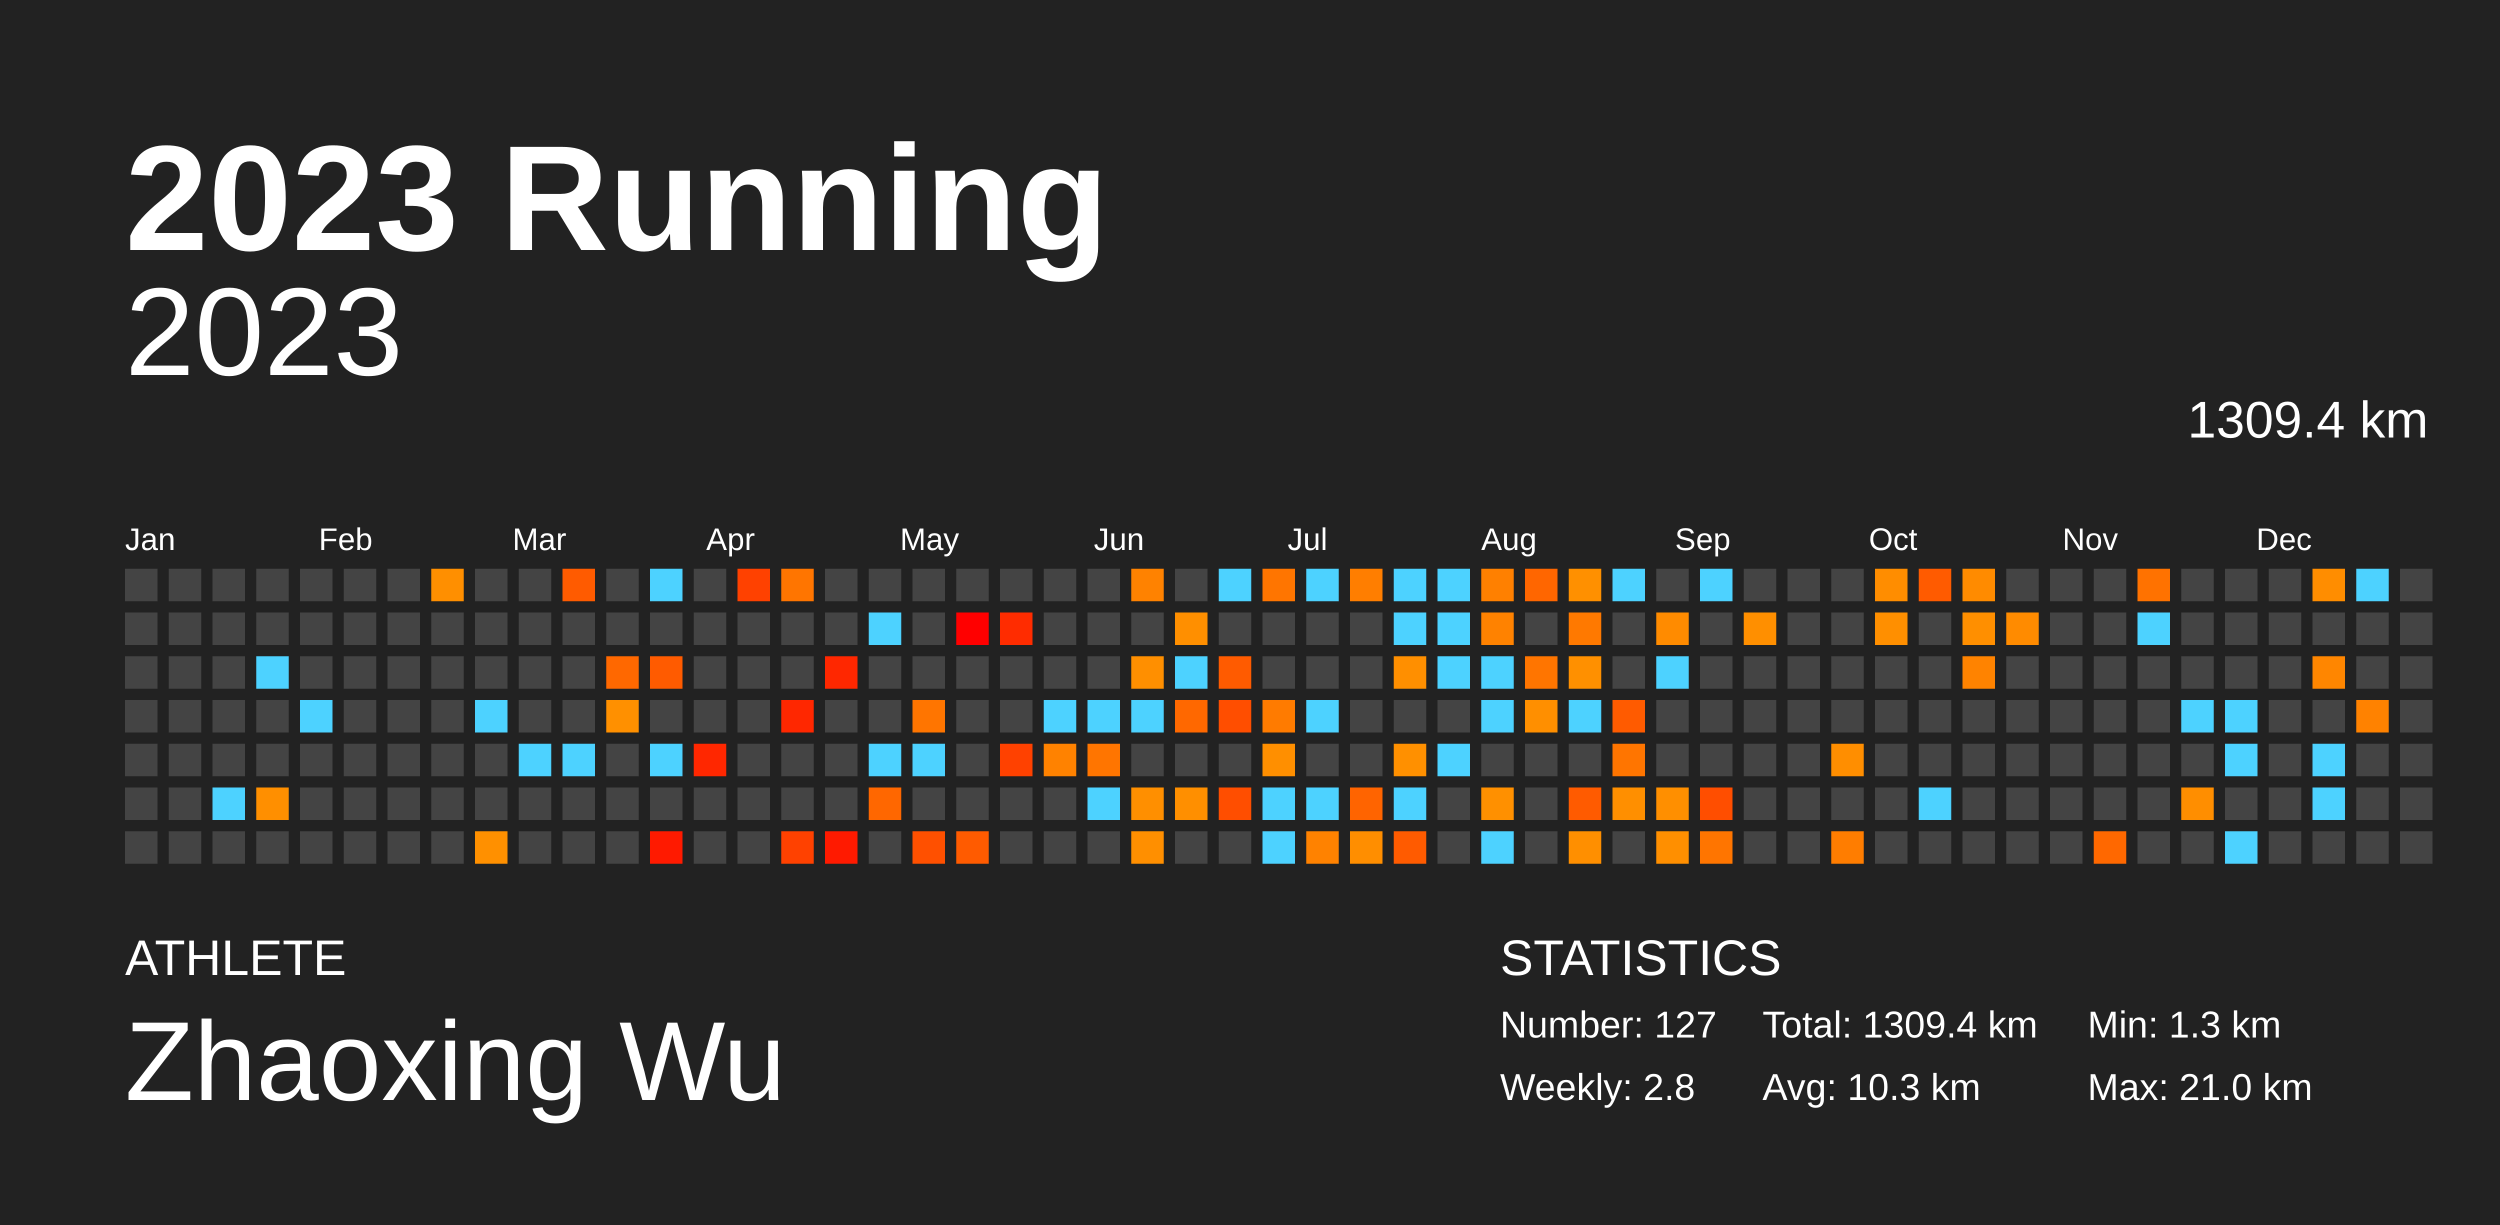
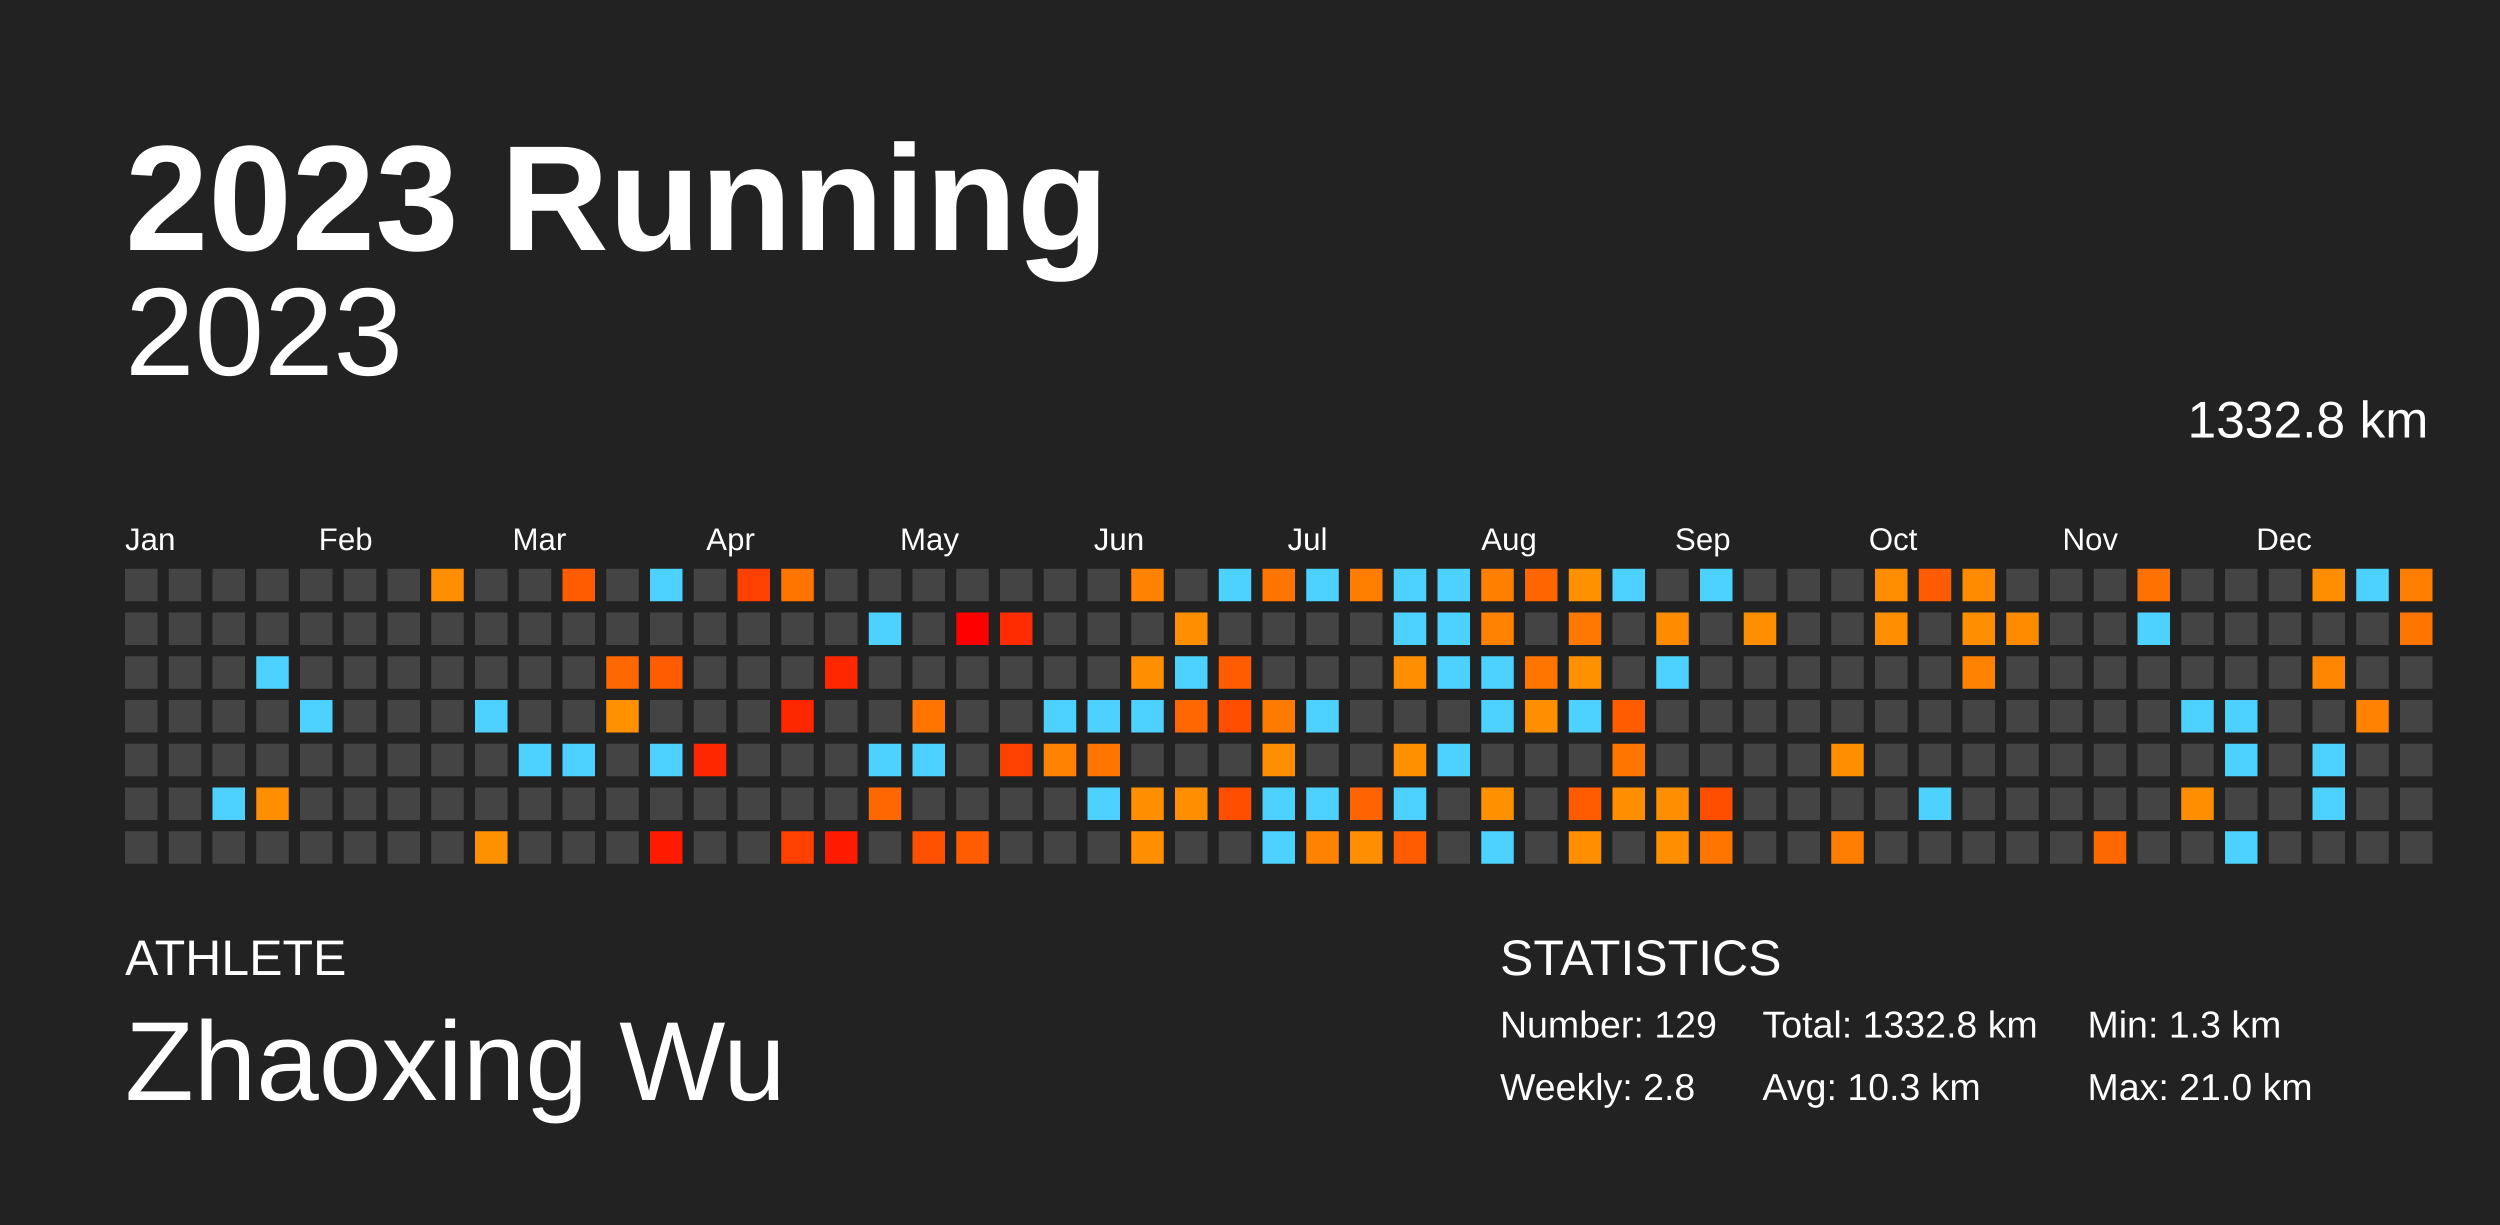
<svg xmlns="http://www.w3.org/2000/svg" baseProfile="full" height="98mm" version="1.1" viewBox="0,0,200,98" width="200mm">
  <defs />
  <rect fill="#222222" height="98" width="200" x="0" y="0" />
  <text fill="#FFFFFF" style="font-size:12px; font-family:Arial; font-weight:bold;" x="10" y="20">2023 Running</text>
  <text fill="#FFFFFF" style="font-size:4px; font-family:Arial" x="10" y="78">ATHLETE</text>
  <text fill="#FFFFFF" style="font-size:9px; font-family:Arial" x="10" y="88">Zhaoxing Wu</text>
  <text fill="#FFFFFF" style="font-size:4px; font-family:Arial" x="120" y="78">STATISTICS</text>
-   <text fill="#FFFFFF" style="font-size:3px; font-family:Arial" x="120" y="83">Number: 127</text>
+   <text fill="#FFFFFF" style="font-size:3px; font-family:Arial" x="120" y="83">Number: 129</text>
  <text fill="#FFFFFF" style="font-size:3px; font-family:Arial" x="120" y="88">Weekly: 2.8</text>
-   <text fill="#FFFFFF" style="font-size:3px; font-family:Arial" x="141" y="83">Total: 1309.4 km</text>
+   <text fill="#FFFFFF" style="font-size:3px; font-family:Arial" x="141" y="83">Total: 1332.8 km</text>
  <text fill="#FFFFFF" style="font-size:3px; font-family:Arial" x="141" y="88">Avg: 10.3 km</text>
  <text fill="#FFFFFF" style="font-size:3px; font-family:Arial" x="167" y="83">Min: 1.3 km</text>
  <text fill="#FFFFFF" style="font-size:3px; font-family:Arial" x="167" y="88">Max: 21.0 km</text>
  <text alignment-baseline="hanging" fill="#FFFFFF" style="font-size:10.0px; font-family:Arial;" x="10" y="30">2023</text>
-   <text alignment-baseline="hanging" fill="#FFFFFF" style="font-size:4.125px; font-family:Arial;" x="175" y="35">1309.4 km</text>
+   <text alignment-baseline="hanging" fill="#FFFFFF" style="font-size:4.125px; font-family:Arial;" x="175" y="35">1332.8 km</text>
  <text fill="#FFFFFF" style="font-size:2.5px; font-family:Arial" x="10.0" y="44">Jan</text>
  <text fill="#FFFFFF" style="font-size:2.5px; font-family:Arial" x="25.5" y="44">Feb</text>
  <text fill="#FFFFFF" style="font-size:2.5px; font-family:Arial" x="41.0" y="44">Mar</text>
  <text fill="#FFFFFF" style="font-size:2.5px; font-family:Arial" x="56.5" y="44">Apr</text>
  <text fill="#FFFFFF" style="font-size:2.5px; font-family:Arial" x="72.0" y="44">May</text>
  <text fill="#FFFFFF" style="font-size:2.5px; font-family:Arial" x="87.5" y="44">Jun</text>
  <text fill="#FFFFFF" style="font-size:2.5px; font-family:Arial" x="103.0" y="44">Jul</text>
  <text fill="#FFFFFF" style="font-size:2.5px; font-family:Arial" x="118.5" y="44">Aug</text>
  <text fill="#FFFFFF" style="font-size:2.5px; font-family:Arial" x="134.0" y="44">Sep</text>
  <text fill="#FFFFFF" style="font-size:2.5px; font-family:Arial" x="149.5" y="44">Oct</text>
  <text fill="#FFFFFF" style="font-size:2.5px; font-family:Arial" x="165.0" y="44">Nov</text>
  <text fill="#FFFFFF" style="font-size:2.5px; font-family:Arial" x="180.5" y="44">Dec</text>
  <rect fill="#444444" height="2.6" width="2.6" x="10.0" y="45.5" />
  <rect fill="#444444" height="2.6" width="2.6" x="10.0" y="49.0" />
  <rect fill="#444444" height="2.6" width="2.6" x="10.0" y="52.5" />
  <rect fill="#444444" height="2.6" width="2.6" x="10.0" y="56.0" />
  <rect fill="#444444" height="2.6" width="2.6" x="10.0" y="59.5" />
  <rect fill="#444444" height="2.6" width="2.6" x="10.0" y="63.0" />
  <rect fill="#444444" height="2.6" width="2.6" x="10.0" y="66.5" />
  <rect fill="#444444" height="2.6" width="2.6" x="13.5" y="45.5" />
  <rect fill="#444444" height="2.6" width="2.6" x="13.5" y="49.0" />
  <rect fill="#444444" height="2.6" width="2.6" x="13.5" y="52.5" />
  <rect fill="#444444" height="2.6" width="2.6" x="13.5" y="56.0" />
  <rect fill="#444444" height="2.6" width="2.6" x="13.5" y="59.5" />
  <rect fill="#444444" height="2.6" width="2.6" x="13.5" y="63.0" />
  <rect fill="#444444" height="2.6" width="2.6" x="13.5" y="66.5" />
  <rect fill="#444444" height="2.6" width="2.6" x="17.0" y="45.5" />
  <rect fill="#444444" height="2.6" width="2.6" x="17.0" y="49.0" />
  <rect fill="#444444" height="2.6" width="2.6" x="17.0" y="52.5" />
  <rect fill="#444444" height="2.6" width="2.6" x="17.0" y="56.0" />
  <rect fill="#444444" height="2.6" width="2.6" x="17.0" y="59.5" />
  <rect fill="#4dd2ff" height="2.6" width="2.6" x="17.0" y="63.0" />
  <rect fill="#444444" height="2.6" width="2.6" x="17.0" y="66.5" />
  <rect fill="#444444" height="2.6" width="2.6" x="20.5" y="45.5" />
  <rect fill="#444444" height="2.6" width="2.6" x="20.5" y="49.0" />
  <rect fill="#4dd2ff" height="2.6" width="2.6" x="20.5" y="52.5" />
  <rect fill="#444444" height="2.6" width="2.6" x="20.5" y="56.0" />
  <rect fill="#444444" height="2.6" width="2.6" x="20.5" y="59.5" />
  <rect fill="#ff8f00" height="2.6" width="2.6" x="20.5" y="63.0" />
  <rect fill="#444444" height="2.6" width="2.6" x="20.5" y="66.5" />
  <rect fill="#444444" height="2.6" width="2.6" x="24.0" y="45.5" />
  <rect fill="#444444" height="2.6" width="2.6" x="24.0" y="49.0" />
  <rect fill="#444444" height="2.6" width="2.6" x="24.0" y="52.5" />
  <rect fill="#4dd2ff" height="2.6" width="2.6" x="24.0" y="56.0" />
  <rect fill="#444444" height="2.6" width="2.6" x="24.0" y="59.5" />
  <rect fill="#444444" height="2.6" width="2.6" x="24.0" y="63.0" />
  <rect fill="#444444" height="2.6" width="2.6" x="24.0" y="66.5" />
  <rect fill="#444444" height="2.6" width="2.6" x="27.5" y="45.5" />
  <rect fill="#444444" height="2.6" width="2.6" x="27.5" y="49.0" />
  <rect fill="#444444" height="2.6" width="2.6" x="27.5" y="52.5" />
  <rect fill="#444444" height="2.6" width="2.6" x="27.5" y="56.0" />
  <rect fill="#444444" height="2.6" width="2.6" x="27.5" y="59.5" />
  <rect fill="#444444" height="2.6" width="2.6" x="27.5" y="63.0" />
  <rect fill="#444444" height="2.6" width="2.6" x="27.5" y="66.5" />
  <rect fill="#444444" height="2.6" width="2.6" x="31.0" y="45.5" />
  <rect fill="#444444" height="2.6" width="2.6" x="31.0" y="49.0" />
  <rect fill="#444444" height="2.6" width="2.6" x="31.0" y="52.5" />
  <rect fill="#444444" height="2.6" width="2.6" x="31.0" y="56.0" />
  <rect fill="#444444" height="2.6" width="2.6" x="31.0" y="59.5" />
  <rect fill="#444444" height="2.6" width="2.6" x="31.0" y="63.0" />
  <rect fill="#444444" height="2.6" width="2.6" x="31.0" y="66.5" />
  <rect fill="#ff8f00" height="2.6" width="2.6" x="34.5" y="45.5" />
  <rect fill="#444444" height="2.6" width="2.6" x="34.5" y="49.0" />
  <rect fill="#444444" height="2.6" width="2.6" x="34.5" y="52.5" />
  <rect fill="#444444" height="2.6" width="2.6" x="34.5" y="56.0" />
  <rect fill="#444444" height="2.6" width="2.6" x="34.5" y="59.5" />
  <rect fill="#444444" height="2.6" width="2.6" x="34.5" y="63.0" />
  <rect fill="#444444" height="2.6" width="2.6" x="34.5" y="66.5" />
  <rect fill="#444444" height="2.6" width="2.6" x="38.0" y="45.5" />
  <rect fill="#444444" height="2.6" width="2.6" x="38.0" y="49.0" />
  <rect fill="#444444" height="2.6" width="2.6" x="38.0" y="52.5" />
  <rect fill="#4dd2ff" height="2.6" width="2.6" x="38.0" y="56.0" />
  <rect fill="#444444" height="2.6" width="2.6" x="38.0" y="59.5" />
  <rect fill="#444444" height="2.6" width="2.6" x="38.0" y="63.0" />
  <rect fill="#ff9000" height="2.6" width="2.6" x="38.0" y="66.5" />
  <rect fill="#444444" height="2.6" width="2.6" x="41.5" y="45.5" />
  <rect fill="#444444" height="2.6" width="2.6" x="41.5" y="49.0" />
  <rect fill="#444444" height="2.6" width="2.6" x="41.5" y="52.5" />
  <rect fill="#444444" height="2.6" width="2.6" x="41.5" y="56.0" />
  <rect fill="#4dd2ff" height="2.6" width="2.6" x="41.5" y="59.5" />
  <rect fill="#444444" height="2.6" width="2.6" x="41.5" y="63.0" />
  <rect fill="#444444" height="2.6" width="2.6" x="41.5" y="66.5" />
  <rect fill="#ff5b00" height="2.6" width="2.6" x="45.0" y="45.5" />
  <rect fill="#444444" height="2.6" width="2.6" x="45.0" y="49.0" />
  <rect fill="#444444" height="2.6" width="2.6" x="45.0" y="52.5" />
  <rect fill="#444444" height="2.6" width="2.6" x="45.0" y="56.0" />
  <rect fill="#4dd2ff" height="2.6" width="2.6" x="45.0" y="59.5" />
  <rect fill="#444444" height="2.6" width="2.6" x="45.0" y="63.0" />
  <rect fill="#444444" height="2.6" width="2.6" x="45.0" y="66.5" />
  <rect fill="#444444" height="2.6" width="2.6" x="48.5" y="45.5" />
  <rect fill="#444444" height="2.6" width="2.6" x="48.5" y="49.0" />
  <rect fill="#ff6800" height="2.6" width="2.6" x="48.5" y="52.5" />
  <rect fill="#ff9000" height="2.6" width="2.6" x="48.5" y="56.0" />
  <rect fill="#444444" height="2.6" width="2.6" x="48.5" y="59.5" />
  <rect fill="#444444" height="2.6" width="2.6" x="48.5" y="63.0" />
  <rect fill="#444444" height="2.6" width="2.6" x="48.5" y="66.5" />
  <rect fill="#4dd2ff" height="2.6" width="2.6" x="52.0" y="45.5" />
  <rect fill="#444444" height="2.6" width="2.6" x="52.0" y="49.0" />
  <rect fill="#ff5b00" height="2.6" width="2.6" x="52.0" y="52.5" />
  <rect fill="#444444" height="2.6" width="2.6" x="52.0" y="56.0" />
  <rect fill="#4dd2ff" height="2.6" width="2.6" x="52.0" y="59.5" />
  <rect fill="#444444" height="2.6" width="2.6" x="52.0" y="63.0" />
  <rect fill="#ff1a00" height="2.6" width="2.6" x="52.0" y="66.5" />
  <rect fill="#444444" height="2.6" width="2.6" x="55.5" y="45.5" />
  <rect fill="#444444" height="2.6" width="2.6" x="55.5" y="49.0" />
  <rect fill="#444444" height="2.6" width="2.6" x="55.5" y="52.5" />
  <rect fill="#444444" height="2.6" width="2.6" x="55.5" y="56.0" />
  <rect fill="#ff2700" height="2.6" width="2.6" x="55.5" y="59.5" />
  <rect fill="#444444" height="2.6" width="2.6" x="55.5" y="63.0" />
  <rect fill="#444444" height="2.6" width="2.6" x="55.5" y="66.5" />
  <rect fill="#ff4100" height="2.6" width="2.6" x="59.0" y="45.5" />
  <rect fill="#444444" height="2.6" width="2.6" x="59.0" y="49.0" />
  <rect fill="#444444" height="2.6" width="2.6" x="59.0" y="52.5" />
  <rect fill="#444444" height="2.6" width="2.6" x="59.0" y="56.0" />
  <rect fill="#444444" height="2.6" width="2.6" x="59.0" y="59.5" />
  <rect fill="#444444" height="2.6" width="2.6" x="59.0" y="63.0" />
  <rect fill="#444444" height="2.6" width="2.6" x="59.0" y="66.5" />
  <rect fill="#ff7500" height="2.6" width="2.6" x="62.5" y="45.5" />
  <rect fill="#444444" height="2.6" width="2.6" x="62.5" y="49.0" />
  <rect fill="#444444" height="2.6" width="2.6" x="62.5" y="52.5" />
  <rect fill="#ff2700" height="2.6" width="2.6" x="62.5" y="56.0" />
  <rect fill="#444444" height="2.6" width="2.6" x="62.5" y="59.5" />
  <rect fill="#444444" height="2.6" width="2.6" x="62.5" y="63.0" />
  <rect fill="#ff4100" height="2.6" width="2.6" x="62.5" y="66.5" />
  <rect fill="#444444" height="2.6" width="2.6" x="66.0" y="45.5" />
  <rect fill="#444444" height="2.6" width="2.6" x="66.0" y="49.0" />
  <rect fill="#ff2700" height="2.6" width="2.6" x="66.0" y="52.5" />
  <rect fill="#444444" height="2.6" width="2.6" x="66.0" y="56.0" />
  <rect fill="#444444" height="2.6" width="2.6" x="66.0" y="59.5" />
  <rect fill="#444444" height="2.6" width="2.6" x="66.0" y="63.0" />
  <rect fill="#ff1a00" height="2.6" width="2.6" x="66.0" y="66.5" />
  <rect fill="#444444" height="2.6" width="2.6" x="69.5" y="45.5" />
  <rect fill="#4dd2ff" height="2.6" width="2.6" x="69.5" y="49.0" />
  <rect fill="#444444" height="2.6" width="2.6" x="69.5" y="52.5" />
  <rect fill="#444444" height="2.6" width="2.6" x="69.5" y="56.0" />
  <rect fill="#4dd2ff" height="2.6" width="2.6" x="69.5" y="59.5" />
  <rect fill="#ff6700" height="2.6" width="2.6" x="69.5" y="63.0" />
  <rect fill="#444444" height="2.6" width="2.6" x="69.5" y="66.5" />
  <rect fill="#444444" height="2.6" width="2.6" x="73.0" y="45.5" />
  <rect fill="#444444" height="2.6" width="2.6" x="73.0" y="49.0" />
  <rect fill="#444444" height="2.6" width="2.6" x="73.0" y="52.5" />
  <rect fill="#ff7500" height="2.6" width="2.6" x="73.0" y="56.0" />
  <rect fill="#4dd2ff" height="2.6" width="2.6" x="73.0" y="59.5" />
  <rect fill="#444444" height="2.6" width="2.6" x="73.0" y="63.0" />
  <rect fill="#ff5000" height="2.6" width="2.6" x="73.0" y="66.5" />
  <rect fill="#444444" height="2.6" width="2.6" x="76.5" y="45.5" />
  <rect fill="red" height="2.6" width="2.6" x="76.5" y="49.0" />
  <rect fill="#444444" height="2.6" width="2.6" x="76.5" y="52.5" />
  <rect fill="#444444" height="2.6" width="2.6" x="76.5" y="56.0" />
  <rect fill="#444444" height="2.6" width="2.6" x="76.5" y="59.5" />
  <rect fill="#444444" height="2.6" width="2.6" x="76.5" y="63.0" />
  <rect fill="#ff5b00" height="2.6" width="2.6" x="76.5" y="66.5" />
  <rect fill="#444444" height="2.6" width="2.6" x="80.0" y="45.5" />
  <rect fill="#ff2c00" height="2.6" width="2.6" x="80.0" y="49.0" />
  <rect fill="#444444" height="2.6" width="2.6" x="80.0" y="52.5" />
  <rect fill="#444444" height="2.6" width="2.6" x="80.0" y="56.0" />
  <rect fill="#ff4100" height="2.6" width="2.6" x="80.0" y="59.5" />
  <rect fill="#444444" height="2.6" width="2.6" x="80.0" y="63.0" />
  <rect fill="#444444" height="2.6" width="2.6" x="80.0" y="66.5" />
  <rect fill="#444444" height="2.6" width="2.6" x="83.5" y="45.5" />
  <rect fill="#444444" height="2.6" width="2.6" x="83.5" y="49.0" />
  <rect fill="#444444" height="2.6" width="2.6" x="83.5" y="52.5" />
  <rect fill="#4dd2ff" height="2.6" width="2.6" x="83.5" y="56.0" />
  <rect fill="#ff8200" height="2.6" width="2.6" x="83.5" y="59.5" />
  <rect fill="#444444" height="2.6" width="2.6" x="83.5" y="63.0" />
  <rect fill="#444444" height="2.6" width="2.6" x="83.5" y="66.5" />
  <rect fill="#444444" height="2.6" width="2.6" x="87.0" y="45.5" />
  <rect fill="#444444" height="2.6" width="2.6" x="87.0" y="49.0" />
  <rect fill="#444444" height="2.6" width="2.6" x="87.0" y="52.5" />
  <rect fill="#4dd2ff" height="2.6" width="2.6" x="87.0" y="56.0" />
  <rect fill="#ff7500" height="2.6" width="2.6" x="87.0" y="59.5" />
  <rect fill="#4dd2ff" height="2.6" width="2.6" x="87.0" y="63.0" />
  <rect fill="#444444" height="2.6" width="2.6" x="87.0" y="66.5" />
  <rect fill="#ff8200" height="2.6" width="2.6" x="90.5" y="45.5" />
  <rect fill="#444444" height="2.6" width="2.6" x="90.5" y="49.0" />
  <rect fill="#ff8f00" height="2.6" width="2.6" x="90.5" y="52.5" />
  <rect fill="#4dd2ff" height="2.6" width="2.6" x="90.5" y="56.0" />
  <rect fill="#444444" height="2.6" width="2.6" x="90.5" y="59.5" />
  <rect fill="#ff8f00" height="2.6" width="2.6" x="90.5" y="63.0" />
  <rect fill="#ff8f00" height="2.6" width="2.6" x="90.5" y="66.5" />
  <rect fill="#444444" height="2.6" width="2.6" x="94.0" y="45.5" />
  <rect fill="#ff8f00" height="2.6" width="2.6" x="94.0" y="49.0" />
  <rect fill="#4dd2ff" height="2.6" width="2.6" x="94.0" y="52.5" />
  <rect fill="#ff6800" height="2.6" width="2.6" x="94.0" y="56.0" />
  <rect fill="#444444" height="2.6" width="2.6" x="94.0" y="59.5" />
  <rect fill="#ff8f00" height="2.6" width="2.6" x="94.0" y="63.0" />
  <rect fill="#444444" height="2.6" width="2.6" x="94.0" y="66.5" />
  <rect fill="#4dd2ff" height="2.6" width="2.6" x="97.5" y="45.5" />
  <rect fill="#444444" height="2.6" width="2.6" x="97.5" y="49.0" />
  <rect fill="#ff5b00" height="2.6" width="2.6" x="97.5" y="52.5" />
  <rect fill="#ff4e00" height="2.6" width="2.6" x="97.5" y="56.0" />
  <rect fill="#444444" height="2.6" width="2.6" x="97.5" y="59.5" />
  <rect fill="#ff4e00" height="2.6" width="2.6" x="97.5" y="63.0" />
  <rect fill="#444444" height="2.6" width="2.6" x="97.5" y="66.5" />
  <rect fill="#ff7500" height="2.6" width="2.6" x="101.0" y="45.5" />
  <rect fill="#444444" height="2.6" width="2.6" x="101.0" y="49.0" />
  <rect fill="#444444" height="2.6" width="2.6" x="101.0" y="52.5" />
  <rect fill="#ff7b00" height="2.6" width="2.6" x="101.0" y="56.0" />
  <rect fill="#ff8f00" height="2.6" width="2.6" x="101.0" y="59.5" />
  <rect fill="#4dd2ff" height="2.6" width="2.6" x="101.0" y="63.0" />
  <rect fill="#4dd2ff" height="2.6" width="2.6" x="101.0" y="66.5" />
  <rect fill="#4dd2ff" height="2.6" width="2.6" x="104.5" y="45.5" />
  <rect fill="#444444" height="2.6" width="2.6" x="104.5" y="49.0" />
  <rect fill="#444444" height="2.6" width="2.6" x="104.5" y="52.5" />
  <rect fill="#4dd2ff" height="2.6" width="2.6" x="104.5" y="56.0" />
  <rect fill="#444444" height="2.6" width="2.6" x="104.5" y="59.5" />
  <rect fill="#4dd2ff" height="2.6" width="2.6" x="104.5" y="63.0" />
  <rect fill="#ff8200" height="2.6" width="2.6" x="104.5" y="66.5" />
  <rect fill="#ff7e00" height="2.6" width="2.6" x="108.0" y="45.5" />
  <rect fill="#444444" height="2.6" width="2.6" x="108.0" y="49.0" />
  <rect fill="#444444" height="2.6" width="2.6" x="108.0" y="52.5" />
  <rect fill="#444444" height="2.6" width="2.6" x="108.0" y="56.0" />
  <rect fill="#444444" height="2.6" width="2.6" x="108.0" y="59.5" />
  <rect fill="#ff6400" height="2.6" width="2.6" x="108.0" y="63.0" />
  <rect fill="#ff8e00" height="2.6" width="2.6" x="108.0" y="66.5" />
  <rect fill="#4dd2ff" height="2.6" width="2.6" x="111.5" y="45.5" />
  <rect fill="#4dd2ff" height="2.6" width="2.6" x="111.5" y="49.0" />
  <rect fill="#ff8f00" height="2.6" width="2.6" x="111.5" y="52.5" />
  <rect fill="#444444" height="2.6" width="2.6" x="111.5" y="56.0" />
  <rect fill="#ff9000" height="2.6" width="2.6" x="111.5" y="59.5" />
  <rect fill="#4dd2ff" height="2.6" width="2.6" x="111.5" y="63.0" />
  <rect fill="#ff5b00" height="2.6" width="2.6" x="111.5" y="66.5" />
  <rect fill="#4dd2ff" height="2.6" width="2.6" x="115.0" y="45.5" />
  <rect fill="#4dd2ff" height="2.6" width="2.6" x="115.0" y="49.0" />
  <rect fill="#4dd2ff" height="2.6" width="2.6" x="115.0" y="52.5" />
  <rect fill="#444444" height="2.6" width="2.6" x="115.0" y="56.0" />
  <rect fill="#4dd2ff" height="2.6" width="2.6" x="115.0" y="59.5" />
  <rect fill="#444444" height="2.6" width="2.6" x="115.0" y="63.0" />
  <rect fill="#444444" height="2.6" width="2.6" x="115.0" y="66.5" />
  <rect fill="#ff8000" height="2.6" width="2.6" x="118.5" y="45.5" />
  <rect fill="#ff8200" height="2.6" width="2.6" x="118.5" y="49.0" />
  <rect fill="#4dd2ff" height="2.6" width="2.6" x="118.5" y="52.5" />
  <rect fill="#4dd2ff" height="2.6" width="2.6" x="118.5" y="56.0" />
  <rect fill="#444444" height="2.6" width="2.6" x="118.5" y="59.5" />
  <rect fill="#ff9000" height="2.6" width="2.6" x="118.5" y="63.0" />
  <rect fill="#4dd2ff" height="2.6" width="2.6" x="118.5" y="66.5" />
  <rect fill="#ff6600" height="2.6" width="2.6" x="122.0" y="45.5" />
  <rect fill="#444444" height="2.6" width="2.6" x="122.0" y="49.0" />
  <rect fill="#ff7500" height="2.6" width="2.6" x="122.0" y="52.5" />
  <rect fill="#ff8f00" height="2.6" width="2.6" x="122.0" y="56.0" />
  <rect fill="#444444" height="2.6" width="2.6" x="122.0" y="59.5" />
  <rect fill="#444444" height="2.6" width="2.6" x="122.0" y="63.0" />
  <rect fill="#444444" height="2.6" width="2.6" x="122.0" y="66.5" />
  <rect fill="#ff9000" height="2.6" width="2.6" x="125.5" y="45.5" />
  <rect fill="#ff7900" height="2.6" width="2.6" x="125.5" y="49.0" />
  <rect fill="#ff9000" height="2.6" width="2.6" x="125.5" y="52.5" />
  <rect fill="#4dd2ff" height="2.6" width="2.6" x="125.5" y="56.0" />
  <rect fill="#444444" height="2.6" width="2.6" x="125.5" y="59.5" />
  <rect fill="#ff5b00" height="2.6" width="2.6" x="125.5" y="63.0" />
  <rect fill="#ff8f00" height="2.6" width="2.6" x="125.5" y="66.5" />
  <rect fill="#4dd2ff" height="2.6" width="2.6" x="129.0" y="45.5" />
  <rect fill="#444444" height="2.6" width="2.6" x="129.0" y="49.0" />
  <rect fill="#444444" height="2.6" width="2.6" x="129.0" y="52.5" />
  <rect fill="#ff5b00" height="2.6" width="2.6" x="129.0" y="56.0" />
  <rect fill="#ff7500" height="2.6" width="2.6" x="129.0" y="59.5" />
  <rect fill="#ff8f00" height="2.6" width="2.6" x="129.0" y="63.0" />
  <rect fill="#444444" height="2.6" width="2.6" x="129.0" y="66.5" />
  <rect fill="#444444" height="2.6" width="2.6" x="132.5" y="45.5" />
  <rect fill="#ff8b00" height="2.6" width="2.6" x="132.5" y="49.0" />
  <rect fill="#4dd2ff" height="2.6" width="2.6" x="132.5" y="52.5" />
  <rect fill="#444444" height="2.6" width="2.6" x="132.5" y="56.0" />
  <rect fill="#444444" height="2.6" width="2.6" x="132.5" y="59.5" />
  <rect fill="#ff8f00" height="2.6" width="2.6" x="132.5" y="63.0" />
  <rect fill="#ff8f00" height="2.6" width="2.6" x="132.5" y="66.5" />
  <rect fill="#4dd2ff" height="2.6" width="2.6" x="136.0" y="45.5" />
  <rect fill="#444444" height="2.6" width="2.6" x="136.0" y="49.0" />
  <rect fill="#444444" height="2.6" width="2.6" x="136.0" y="52.5" />
  <rect fill="#444444" height="2.6" width="2.6" x="136.0" y="56.0" />
  <rect fill="#444444" height="2.6" width="2.6" x="136.0" y="59.5" />
  <rect fill="#ff4e00" height="2.6" width="2.6" x="136.0" y="63.0" />
  <rect fill="#ff7500" height="2.6" width="2.6" x="136.0" y="66.5" />
  <rect fill="#444444" height="2.6" width="2.6" x="139.5" y="45.5" />
  <rect fill="#ff8f00" height="2.6" width="2.6" x="139.5" y="49.0" />
  <rect fill="#444444" height="2.6" width="2.6" x="139.5" y="52.5" />
  <rect fill="#444444" height="2.6" width="2.6" x="139.5" y="56.0" />
  <rect fill="#444444" height="2.6" width="2.6" x="139.5" y="59.5" />
  <rect fill="#444444" height="2.6" width="2.6" x="139.5" y="63.0" />
  <rect fill="#444444" height="2.6" width="2.6" x="139.5" y="66.5" />
  <rect fill="#444444" height="2.6" width="2.6" x="143.0" y="45.5" />
  <rect fill="#444444" height="2.6" width="2.6" x="143.0" y="49.0" />
  <rect fill="#444444" height="2.6" width="2.6" x="143.0" y="52.5" />
  <rect fill="#444444" height="2.6" width="2.6" x="143.0" y="56.0" />
  <rect fill="#444444" height="2.6" width="2.6" x="143.0" y="59.5" />
  <rect fill="#444444" height="2.6" width="2.6" x="143.0" y="63.0" />
  <rect fill="#444444" height="2.6" width="2.6" x="143.0" y="66.5" />
  <rect fill="#444444" height="2.6" width="2.6" x="146.5" y="45.5" />
  <rect fill="#444444" height="2.6" width="2.6" x="146.5" y="49.0" />
  <rect fill="#444444" height="2.6" width="2.6" x="146.5" y="52.5" />
  <rect fill="#444444" height="2.6" width="2.6" x="146.5" y="56.0" />
  <rect fill="#ff8e00" height="2.6" width="2.6" x="146.5" y="59.5" />
  <rect fill="#444444" height="2.6" width="2.6" x="146.5" y="63.0" />
  <rect fill="#ff7d00" height="2.6" width="2.6" x="146.5" y="66.5" />
  <rect fill="#ff8d00" height="2.6" width="2.6" x="150.0" y="45.5" />
  <rect fill="#ff8f00" height="2.6" width="2.6" x="150.0" y="49.0" />
  <rect fill="#444444" height="2.6" width="2.6" x="150.0" y="52.5" />
  <rect fill="#444444" height="2.6" width="2.6" x="150.0" y="56.0" />
  <rect fill="#444444" height="2.6" width="2.6" x="150.0" y="59.5" />
  <rect fill="#444444" height="2.6" width="2.6" x="150.0" y="63.0" />
  <rect fill="#444444" height="2.6" width="2.6" x="150.0" y="66.5" />
  <rect fill="#ff5b00" height="2.6" width="2.6" x="153.5" y="45.5" />
  <rect fill="#444444" height="2.6" width="2.6" x="153.5" y="49.0" />
  <rect fill="#444444" height="2.6" width="2.6" x="153.5" y="52.5" />
  <rect fill="#444444" height="2.6" width="2.6" x="153.5" y="56.0" />
  <rect fill="#444444" height="2.6" width="2.6" x="153.5" y="59.5" />
  <rect fill="#4dd2ff" height="2.6" width="2.6" x="153.5" y="63.0" />
  <rect fill="#444444" height="2.6" width="2.6" x="153.5" y="66.5" />
  <rect fill="#ff8b00" height="2.6" width="2.6" x="157.0" y="45.5" />
  <rect fill="#ff8f00" height="2.6" width="2.6" x="157.0" y="49.0" />
  <rect fill="#ff8300" height="2.6" width="2.6" x="157.0" y="52.5" />
  <rect fill="#444444" height="2.6" width="2.6" x="157.0" y="56.0" />
  <rect fill="#444444" height="2.6" width="2.6" x="157.0" y="59.5" />
  <rect fill="#444444" height="2.6" width="2.6" x="157.0" y="63.0" />
  <rect fill="#444444" height="2.6" width="2.6" x="157.0" y="66.5" />
  <rect fill="#444444" height="2.6" width="2.6" x="160.5" y="45.5" />
  <rect fill="#ff8b00" height="2.6" width="2.6" x="160.5" y="49.0" />
  <rect fill="#444444" height="2.6" width="2.6" x="160.5" y="52.5" />
  <rect fill="#444444" height="2.6" width="2.6" x="160.5" y="56.0" />
  <rect fill="#444444" height="2.6" width="2.6" x="160.5" y="59.5" />
  <rect fill="#444444" height="2.6" width="2.6" x="160.5" y="63.0" />
  <rect fill="#444444" height="2.6" width="2.6" x="160.5" y="66.5" />
  <rect fill="#444444" height="2.6" width="2.6" x="164.0" y="45.5" />
  <rect fill="#444444" height="2.6" width="2.6" x="164.0" y="49.0" />
  <rect fill="#444444" height="2.6" width="2.6" x="164.0" y="52.5" />
  <rect fill="#444444" height="2.6" width="2.6" x="164.0" y="56.0" />
  <rect fill="#444444" height="2.6" width="2.6" x="164.0" y="59.5" />
  <rect fill="#444444" height="2.6" width="2.6" x="164.0" y="63.0" />
  <rect fill="#444444" height="2.6" width="2.6" x="164.0" y="66.5" />
  <rect fill="#444444" height="2.6" width="2.6" x="167.5" y="45.5" />
  <rect fill="#444444" height="2.6" width="2.6" x="167.5" y="49.0" />
  <rect fill="#444444" height="2.6" width="2.6" x="167.5" y="52.5" />
  <rect fill="#444444" height="2.6" width="2.6" x="167.5" y="56.0" />
  <rect fill="#444444" height="2.6" width="2.6" x="167.5" y="59.5" />
  <rect fill="#444444" height="2.6" width="2.6" x="167.5" y="63.0" />
  <rect fill="#ff6800" height="2.6" width="2.6" x="167.5" y="66.5" />
  <rect fill="#ff7200" height="2.6" width="2.6" x="171.0" y="45.5" />
  <rect fill="#4dd2ff" height="2.6" width="2.6" x="171.0" y="49.0" />
  <rect fill="#444444" height="2.6" width="2.6" x="171.0" y="52.5" />
  <rect fill="#444444" height="2.6" width="2.6" x="171.0" y="56.0" />
  <rect fill="#444444" height="2.6" width="2.6" x="171.0" y="59.5" />
  <rect fill="#444444" height="2.6" width="2.6" x="171.0" y="63.0" />
  <rect fill="#444444" height="2.6" width="2.6" x="171.0" y="66.5" />
  <rect fill="#444444" height="2.6" width="2.6" x="174.5" y="45.5" />
  <rect fill="#444444" height="2.6" width="2.6" x="174.5" y="49.0" />
  <rect fill="#444444" height="2.6" width="2.6" x="174.5" y="52.5" />
  <rect fill="#4dd2ff" height="2.6" width="2.6" x="174.5" y="56.0" />
  <rect fill="#444444" height="2.6" width="2.6" x="174.5" y="59.5" />
  <rect fill="#ff8e00" height="2.6" width="2.6" x="174.5" y="63.0" />
  <rect fill="#444444" height="2.6" width="2.6" x="174.5" y="66.5" />
  <rect fill="#444444" height="2.6" width="2.6" x="178.0" y="45.5" />
  <rect fill="#444444" height="2.6" width="2.6" x="178.0" y="49.0" />
  <rect fill="#444444" height="2.6" width="2.6" x="178.0" y="52.5" />
  <rect fill="#4dd2ff" height="2.6" width="2.6" x="178.0" y="56.0" />
  <rect fill="#4dd2ff" height="2.6" width="2.6" x="178.0" y="59.5" />
  <rect fill="#444444" height="2.6" width="2.6" x="178.0" y="63.0" />
  <rect fill="#4dd2ff" height="2.6" width="2.6" x="178.0" y="66.5" />
  <rect fill="#444444" height="2.6" width="2.6" x="181.5" y="45.5" />
  <rect fill="#444444" height="2.6" width="2.6" x="181.5" y="49.0" />
  <rect fill="#444444" height="2.6" width="2.6" x="181.5" y="52.5" />
  <rect fill="#444444" height="2.6" width="2.6" x="181.5" y="56.0" />
  <rect fill="#444444" height="2.6" width="2.6" x="181.5" y="59.5" />
  <rect fill="#444444" height="2.6" width="2.6" x="181.5" y="63.0" />
  <rect fill="#444444" height="2.6" width="2.6" x="181.5" y="66.5" />
  <rect fill="#ff8d00" height="2.6" width="2.6" x="185.0" y="45.5" />
  <rect fill="#444444" height="2.6" width="2.6" x="185.0" y="49.0" />
  <rect fill="#ff8600" height="2.6" width="2.6" x="185.0" y="52.5" />
  <rect fill="#444444" height="2.6" width="2.6" x="185.0" y="56.0" />
  <rect fill="#4dd2ff" height="2.6" width="2.6" x="185.0" y="59.5" />
  <rect fill="#4dd2ff" height="2.6" width="2.6" x="185.0" y="63.0" />
  <rect fill="#444444" height="2.6" width="2.6" x="185.0" y="66.5" />
  <rect fill="#4dd2ff" height="2.6" width="2.6" x="188.5" y="45.5" />
  <rect fill="#444444" height="2.6" width="2.6" x="188.5" y="49.0" />
  <rect fill="#444444" height="2.6" width="2.6" x="188.5" y="52.5" />
  <rect fill="#ff8200" height="2.6" width="2.6" x="188.5" y="56.0" />
  <rect fill="#444444" height="2.6" width="2.6" x="188.5" y="59.5" />
  <rect fill="#444444" height="2.6" width="2.6" x="188.5" y="63.0" />
  <rect fill="#444444" height="2.6" width="2.6" x="188.5" y="66.5" />
-   <rect fill="#444444" height="2.6" width="2.6" x="192.0" y="45.5" />
-   <rect fill="#444444" height="2.6" width="2.6" x="192.0" y="49.0" />
+   <rect fill="#ff7e00" height="2.6" width="2.6" x="192.0" y="45.5" />
+   <rect fill="#ff7500" height="2.6" width="2.6" x="192.0" y="49.0" />
  <rect fill="#444444" height="2.6" width="2.6" x="192.0" y="52.5" />
  <rect fill="#444444" height="2.6" width="2.6" x="192.0" y="56.0" />
  <rect fill="#444444" height="2.6" width="2.6" x="192.0" y="59.5" />
  <rect fill="#444444" height="2.6" width="2.6" x="192.0" y="63.0" />
  <rect fill="#444444" height="2.6" width="2.6" x="192.0" y="66.5" />
</svg>
